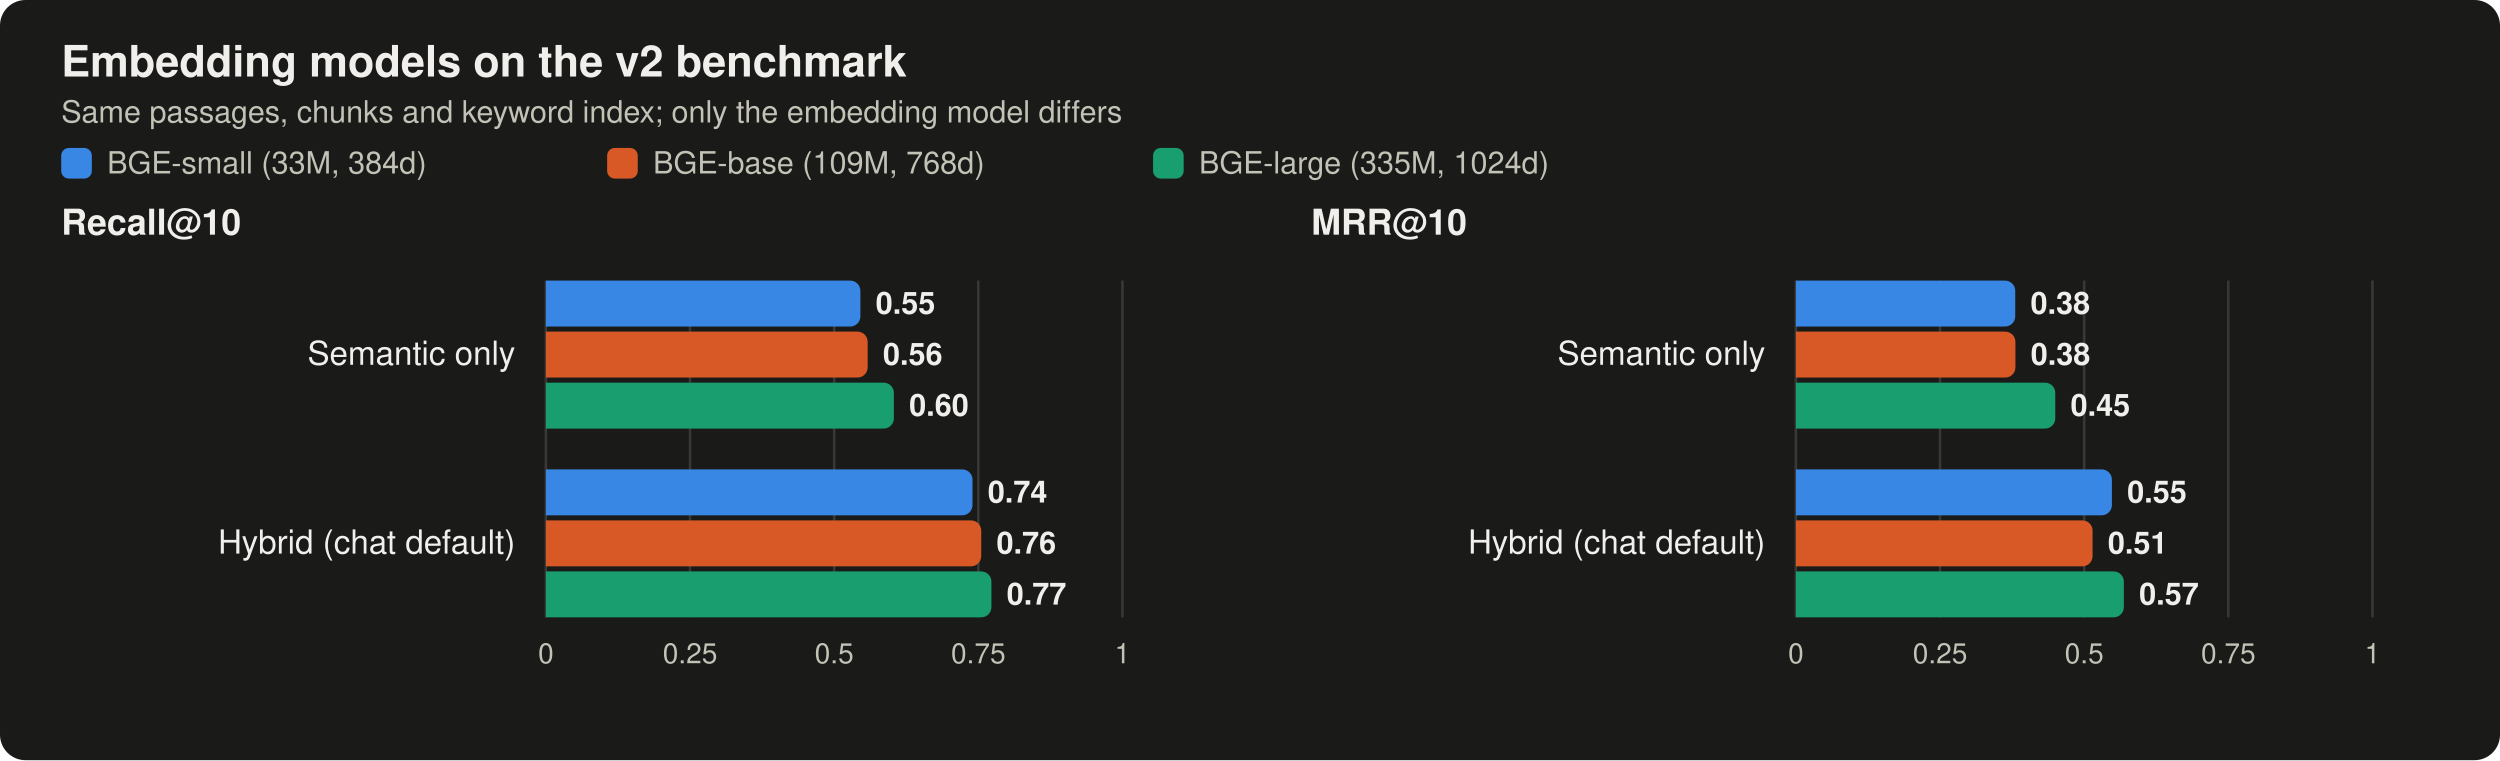
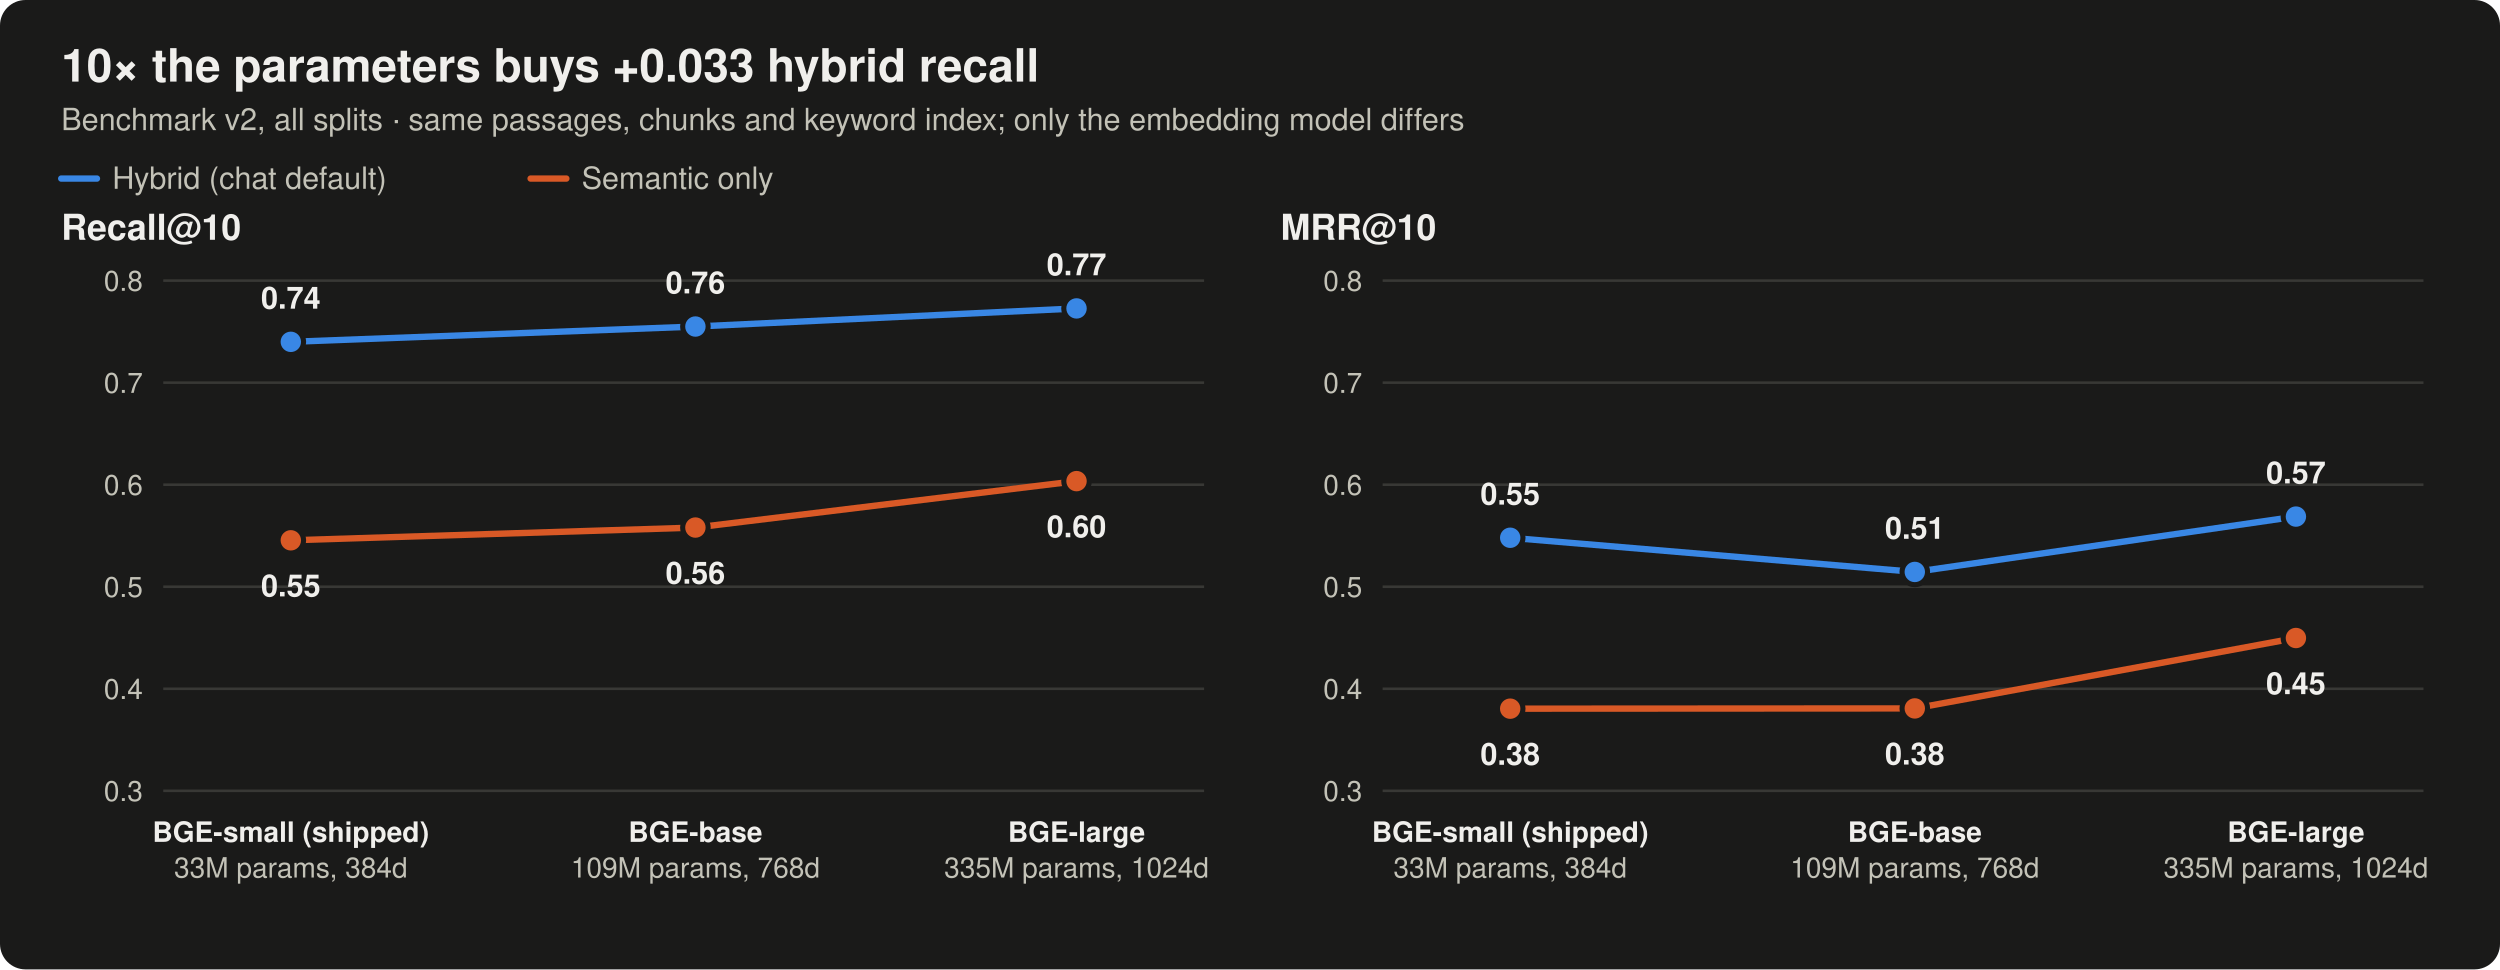
- <svg xmlns="http://www.w3.org/2000/svg" width="980" height="298" viewBox="0 0 980 298" font-family="-apple-system, 'Segoe UI', Helvetica, Arial, sans-serif" role="img" aria-labelledby="t d">
-   <rect width="980" height="298" rx="10" fill="#1a1a19" />
-   <text x="24" y="30" font-size="17" font-weight="700" fill="#f0efec">Embedding models on the v2 benchmark</text>
-   <text x="24" y="48" font-size="12" fill="#c3c2b7">Same passages, chunks and keyword index; only the embedding model differs</text>
-   <rect x="24" y="58" width="12" height="12" rx="3" fill="#3987e5" />
-   <text x="42" y="68" font-size="12" fill="#c3c2b7">BGE-small (33M, 384d)</text>
-   <rect x="238" y="58" width="12" height="12" rx="3" fill="#d95926" />
-   <text x="256" y="68" font-size="12" fill="#c3c2b7">BGE-base (109M, 768d)</text>
-   <rect x="452" y="58" width="12" height="12" rx="3" fill="#199e70" />
-   <text x="470" y="68" font-size="12" fill="#c3c2b7">BGE-large (335M, 1024d)</text>
-   <text x="24.0" y="92" font-size="14" font-weight="600" fill="#f0efec">Recall@10</text>
-   <line x1="214.0" y1="110" x2="214.0" y2="242" stroke="#383835" stroke-width="1" />
-   <text x="214.0" y="260" font-size="11" text-anchor="middle" fill="#c3c2b7">0</text>
-   <line x1="270.5" y1="110" x2="270.5" y2="242" stroke="#383835" stroke-width="1" />
-   <text x="270.5" y="260" font-size="11" text-anchor="middle" fill="#c3c2b7">0.25</text>
-   <line x1="327.0" y1="110" x2="327.0" y2="242" stroke="#383835" stroke-width="1" />
-   <text x="327.0" y="260" font-size="11" text-anchor="middle" fill="#c3c2b7">0.5</text>
-   <line x1="383.5" y1="110" x2="383.5" y2="242" stroke="#383835" stroke-width="1" />
-   <text x="383.5" y="260" font-size="11" text-anchor="middle" fill="#c3c2b7">0.75</text>
-   <line x1="440.0" y1="110" x2="440.0" y2="242" stroke="#383835" stroke-width="1" />
-   <text x="440.0" y="260" font-size="11" text-anchor="middle" fill="#c3c2b7">1</text>
-   <text x="202.0" y="143.0" font-size="13" text-anchor="end" fill="#f0efec">Semantic only</text>
-   <path d="M214.0,110 h119.273 a4,4 0 0 1 4,4 v10 a4,4 0 0 1 -4,4 h-119.273 z" fill="#3987e5" />
-   <text x="343.273" y="123.0" font-size="12" font-weight="600" fill="#f0efec">0.55</text>
-   <path d="M214.0,130 h122.126 a4,4 0 0 1 4,4 v10 a4,4 0 0 1 -4,4 h-122.126 z" fill="#d95926" />
-   <text x="346.126" y="143.0" font-size="12" font-weight="600" fill="#f0efec">0.56</text>
-   <path d="M214.0,150 h132.399 a4,4 0 0 1 4,4 v10 a4,4 0 0 1 -4,4 h-132.399 z" fill="#199e70" />
-   <text x="356.399" y="163.0" font-size="12" font-weight="600" fill="#f0efec">0.60</text>
-   <text x="202.0" y="217.0" font-size="13" text-anchor="end" fill="#f0efec">Hybrid (chat default)</text>
-   <path d="M214.0,184 h163.217 a4,4 0 0 1 4,4 v10 a4,4 0 0 1 -4,4 h-163.217 z" fill="#3987e5" />
-   <text x="387.217" y="197.0" font-size="12" font-weight="600" fill="#f0efec">0.74</text>
-   <path d="M214.0,204 h166.641 a4,4 0 0 1 4,4 v10 a4,4 0 0 1 -4,4 h-166.641 z" fill="#d95926" />
-   <text x="390.641" y="217.0" font-size="12" font-weight="600" fill="#f0efec">0.76</text>
-   <path d="M214.0,224 h170.636 a4,4 0 0 1 4,4 v10 a4,4 0 0 1 -4,4 h-170.636 z" fill="#199e70" />
-   <text x="394.636" y="237.0" font-size="12" font-weight="600" fill="#f0efec">0.77</text>
-   <text x="514.0" y="92" font-size="14" font-weight="600" fill="#f0efec">MRR@10</text>
-   <line x1="704.0" y1="110" x2="704.0" y2="242" stroke="#383835" stroke-width="1" />
-   <text x="704.0" y="260" font-size="11" text-anchor="middle" fill="#c3c2b7">0</text>
-   <line x1="760.5" y1="110" x2="760.5" y2="242" stroke="#383835" stroke-width="1" />
-   <text x="760.5" y="260" font-size="11" text-anchor="middle" fill="#c3c2b7">0.25</text>
-   <line x1="817.0" y1="110" x2="817.0" y2="242" stroke="#383835" stroke-width="1" />
-   <text x="817.0" y="260" font-size="11" text-anchor="middle" fill="#c3c2b7">0.5</text>
-   <line x1="873.5" y1="110" x2="873.5" y2="242" stroke="#383835" stroke-width="1" />
-   <text x="873.5" y="260" font-size="11" text-anchor="middle" fill="#c3c2b7">0.75</text>
-   <line x1="930.0" y1="110" x2="930.0" y2="242" stroke="#383835" stroke-width="1" />
-   <text x="930.0" y="260" font-size="11" text-anchor="middle" fill="#c3c2b7">1</text>
-   <text x="692.0" y="143.0" font-size="13" text-anchor="end" fill="#f0efec">Semantic only</text>
-   <path d="M704.0,110 h81.974 a4,4 0 0 1 4,4 v10 a4,4 0 0 1 -4,4 h-81.974 z" fill="#3987e5" />
-   <text x="795.974" y="123.0" font-size="12" font-weight="600" fill="#f0efec">0.38</text>
-   <path d="M704.0,130 h82.044 a4,4 0 0 1 4,4 v10 a4,4 0 0 1 -4,4 h-82.044 z" fill="#d95926" />
-   <text x="796.044" y="143.0" font-size="12" font-weight="600" fill="#f0efec">0.38</text>
-   <path d="M704.0,150 h97.666 a4,4 0 0 1 4,4 v10 a4,4 0 0 1 -4,4 h-97.666 z" fill="#199e70" />
-   <text x="811.666" y="163.0" font-size="12" font-weight="600" fill="#f0efec">0.45</text>
-   <text x="692.0" y="217.0" font-size="13" text-anchor="end" fill="#f0efec">Hybrid (chat default)</text>
-   <path d="M704.0,184 h119.862 a4,4 0 0 1 4,4 v10 a4,4 0 0 1 -4,4 h-119.862 z" fill="#3987e5" />
-   <text x="833.862" y="197.0" font-size="12" font-weight="600" fill="#f0efec">0.55</text>
-   <path d="M704.0,204 h112.288 a4,4 0 0 1 4,4 v10 a4,4 0 0 1 -4,4 h-112.288 z" fill="#d95926" />
-   <text x="826.288" y="217.0" font-size="12" font-weight="600" fill="#f0efec">0.51</text>
-   <path d="M704.0,224 h124.554 a4,4 0 0 1 4,4 v10 a4,4 0 0 1 -4,4 h-124.554 z" fill="#199e70" />
-   <text x="838.554" y="237.0" font-size="12" font-weight="600" fill="#f0efec">0.57</text>
+ <svg xmlns="http://www.w3.org/2000/svg" width="980" height="380" viewBox="0 0 980 380" font-family="-apple-system, 'Segoe UI', Helvetica, Arial, sans-serif" role="img" aria-labelledby="t d">
+   <rect width="980" height="380" rx="10" fill="#1a1a19" />
+   <text x="24.0" y="32.0" font-size="18" font-weight="700" text-anchor="start" fill="#f0efec">10× the parameters buys +0.033 hybrid recall</text>
+   <text x="24.0" y="51.0" font-size="12" font-weight="400" text-anchor="start" fill="#c3c2b7">Benchmark v2, all splits · same passages, chunks and keyword index; only the embedding model differs</text>
+   <line x1="24" y1="70" x2="38" y2="70" stroke="#3987e5" stroke-width="2.5" stroke-linecap="round" />
+   <text x="44.0" y="74.0" font-size="12" font-weight="400" text-anchor="start" fill="#c3c2b7">Hybrid (chat default)</text>
+   <line x1="208" y1="70" x2="222" y2="70" stroke="#d95926" stroke-width="2.5" stroke-linecap="round" />
+   <text x="228.0" y="74.0" font-size="12" font-weight="400" text-anchor="start" fill="#c3c2b7">Semantic only</text>
+   <text x="24.0" y="94.0" font-size="14" font-weight="600" text-anchor="start" fill="#f0efec">Recall@10</text>
+   <line x1="64.0" y1="310.0" x2="472.0" y2="310.0" stroke="#383835" />
+   <text x="56.0" y="314.0" font-size="11" font-weight="400" text-anchor="end" fill="#c3c2b7">0.3</text>
+   <line x1="64.0" y1="270.0" x2="472.0" y2="270.0" stroke="#383835" />
+   <text x="56.0" y="274.0" font-size="11" font-weight="400" text-anchor="end" fill="#c3c2b7">0.4</text>
+   <line x1="64.0" y1="230.0" x2="472.0" y2="230.0" stroke="#383835" />
+   <text x="56.0" y="234.0" font-size="11" font-weight="400" text-anchor="end" fill="#c3c2b7">0.5</text>
+   <line x1="64.0" y1="190.0" x2="472.0" y2="190.0" stroke="#383835" />
+   <text x="56.0" y="194.0" font-size="11" font-weight="400" text-anchor="end" fill="#c3c2b7">0.6</text>
+   <line x1="64.0" y1="150.0" x2="472.0" y2="150.0" stroke="#383835" />
+   <text x="56.0" y="154.0" font-size="11" font-weight="400" text-anchor="end" fill="#c3c2b7">0.7</text>
+   <line x1="64.0" y1="110.0" x2="472.0" y2="110.0" stroke="#383835" />
+   <text x="56.0" y="114.0" font-size="11" font-weight="400" text-anchor="end" fill="#c3c2b7">0.8</text>
+   <text x="114.0" y="330.0" font-size="11" font-weight="600" text-anchor="middle" fill="#f0efec">BGE-small (shipped)</text>
+   <text x="114.0" y="344.0" font-size="11" font-weight="400" text-anchor="middle" fill="#c3c2b7">33M params, 384d</text>
+   <text x="272.6" y="330.0" font-size="11" font-weight="600" text-anchor="middle" fill="#f0efec">BGE-base</text>
+   <text x="272.6" y="344.0" font-size="11" font-weight="400" text-anchor="middle" fill="#c3c2b7">109M params, 768d</text>
+   <text x="422.0" y="330.0" font-size="11" font-weight="600" text-anchor="middle" fill="#f0efec">BGE-large</text>
+   <text x="422.0" y="344.0" font-size="11" font-weight="400" text-anchor="middle" fill="#c3c2b7">335M params, 1024d</text>
+   <polyline points="114.0,134.0 272.6,128.0 422.0,120.9" fill="none" stroke="#3987e5" stroke-width="2.5" stroke-linejoin="round" stroke-linecap="round" />
+   <polyline points="114.0,211.8 272.6,206.8 422.0,188.6" fill="none" stroke="#d95926" stroke-width="2.5" stroke-linejoin="round" stroke-linecap="round" />
+   <circle cx="114.0" cy="134.0" r="5" fill="#3987e5" stroke="#1a1a19" stroke-width="2" />
+   <text x="114.0" y="121.0" font-size="12" font-weight="600" text-anchor="middle" fill="#f0efec">0.74</text>
+   <circle cx="272.6" cy="128.0" r="5" fill="#3987e5" stroke="#1a1a19" stroke-width="2" />
+   <text x="272.6" y="115.0" font-size="12" font-weight="600" text-anchor="middle" fill="#f0efec">0.76</text>
+   <circle cx="422.0" cy="120.9" r="5" fill="#3987e5" stroke="#1a1a19" stroke-width="2" />
+   <text x="422.0" y="107.9" font-size="12" font-weight="600" text-anchor="middle" fill="#f0efec">0.77</text>
+   <circle cx="114.0" cy="211.8" r="5" fill="#d95926" stroke="#1a1a19" stroke-width="2" />
+   <text x="114.0" y="233.8" font-size="12" font-weight="600" text-anchor="middle" fill="#f0efec">0.55</text>
+   <circle cx="272.6" cy="206.8" r="5" fill="#d95926" stroke="#1a1a19" stroke-width="2" />
+   <text x="272.6" y="228.8" font-size="12" font-weight="600" text-anchor="middle" fill="#f0efec">0.56</text>
+   <circle cx="422.0" cy="188.6" r="5" fill="#d95926" stroke="#1a1a19" stroke-width="2" />
+   <text x="422.0" y="210.6" font-size="12" font-weight="600" text-anchor="middle" fill="#f0efec">0.60</text>
+   <text x="502.0" y="94.0" font-size="14" font-weight="600" text-anchor="start" fill="#f0efec">MRR@10</text>
+   <line x1="542.0" y1="310.0" x2="950.0" y2="310.0" stroke="#383835" />
+   <text x="534.0" y="314.0" font-size="11" font-weight="400" text-anchor="end" fill="#c3c2b7">0.3</text>
+   <line x1="542.0" y1="270.0" x2="950.0" y2="270.0" stroke="#383835" />
+   <text x="534.0" y="274.0" font-size="11" font-weight="400" text-anchor="end" fill="#c3c2b7">0.4</text>
+   <line x1="542.0" y1="230.0" x2="950.0" y2="230.0" stroke="#383835" />
+   <text x="534.0" y="234.0" font-size="11" font-weight="400" text-anchor="end" fill="#c3c2b7">0.5</text>
+   <line x1="542.0" y1="190.0" x2="950.0" y2="190.0" stroke="#383835" />
+   <text x="534.0" y="194.0" font-size="11" font-weight="400" text-anchor="end" fill="#c3c2b7">0.6</text>
+   <line x1="542.0" y1="150.0" x2="950.0" y2="150.0" stroke="#383835" />
+   <text x="534.0" y="154.0" font-size="11" font-weight="400" text-anchor="end" fill="#c3c2b7">0.7</text>
+   <line x1="542.0" y1="110.0" x2="950.0" y2="110.0" stroke="#383835" />
+   <text x="534.0" y="114.0" font-size="11" font-weight="400" text-anchor="end" fill="#c3c2b7">0.8</text>
+   <text x="592.0" y="330.0" font-size="11" font-weight="600" text-anchor="middle" fill="#f0efec">BGE-small (shipped)</text>
+   <text x="592.0" y="344.0" font-size="11" font-weight="400" text-anchor="middle" fill="#c3c2b7">33M params, 384d</text>
+   <text x="750.6" y="330.0" font-size="11" font-weight="600" text-anchor="middle" fill="#f0efec">BGE-base</text>
+   <text x="750.6" y="344.0" font-size="11" font-weight="400" text-anchor="middle" fill="#c3c2b7">109M params, 768d</text>
+   <text x="900.0" y="330.0" font-size="11" font-weight="600" text-anchor="middle" fill="#f0efec">BGE-large</text>
+   <text x="900.0" y="344.0" font-size="11" font-weight="400" text-anchor="middle" fill="#c3c2b7">335M params, 1024d</text>
+   <polyline points="592.0,210.8 750.6,224.2 900.0,202.5" fill="none" stroke="#3987e5" stroke-width="2.5" stroke-linejoin="round" stroke-linecap="round" />
+   <polyline points="592.0,277.8 750.6,277.7 900.0,250.1" fill="none" stroke="#d95926" stroke-width="2.5" stroke-linejoin="round" stroke-linecap="round" />
+   <circle cx="592.0" cy="210.8" r="5" fill="#3987e5" stroke="#1a1a19" stroke-width="2" />
+   <text x="592.0" y="197.8" font-size="12" font-weight="600" text-anchor="middle" fill="#f0efec">0.55</text>
+   <circle cx="750.6" cy="224.2" r="5" fill="#3987e5" stroke="#1a1a19" stroke-width="2" />
+   <text x="750.6" y="211.2" font-size="12" font-weight="600" text-anchor="middle" fill="#f0efec">0.51</text>
+   <circle cx="900.0" cy="202.5" r="5" fill="#3987e5" stroke="#1a1a19" stroke-width="2" />
+   <text x="900.0" y="189.5" font-size="12" font-weight="600" text-anchor="middle" fill="#f0efec">0.57</text>
+   <circle cx="592.0" cy="277.8" r="5" fill="#d95926" stroke="#1a1a19" stroke-width="2" />
+   <text x="592.0" y="299.8" font-size="12" font-weight="600" text-anchor="middle" fill="#f0efec">0.38</text>
+   <circle cx="750.6" cy="277.7" r="5" fill="#d95926" stroke="#1a1a19" stroke-width="2" />
+   <text x="750.6" y="299.7" font-size="12" font-weight="600" text-anchor="middle" fill="#f0efec">0.38</text>
+   <circle cx="900.0" cy="250.1" r="5" fill="#d95926" stroke="#1a1a19" stroke-width="2" />
+   <text x="900.0" y="272.1" font-size="12" font-weight="600" text-anchor="middle" fill="#f0efec">0.45</text>
</svg>
